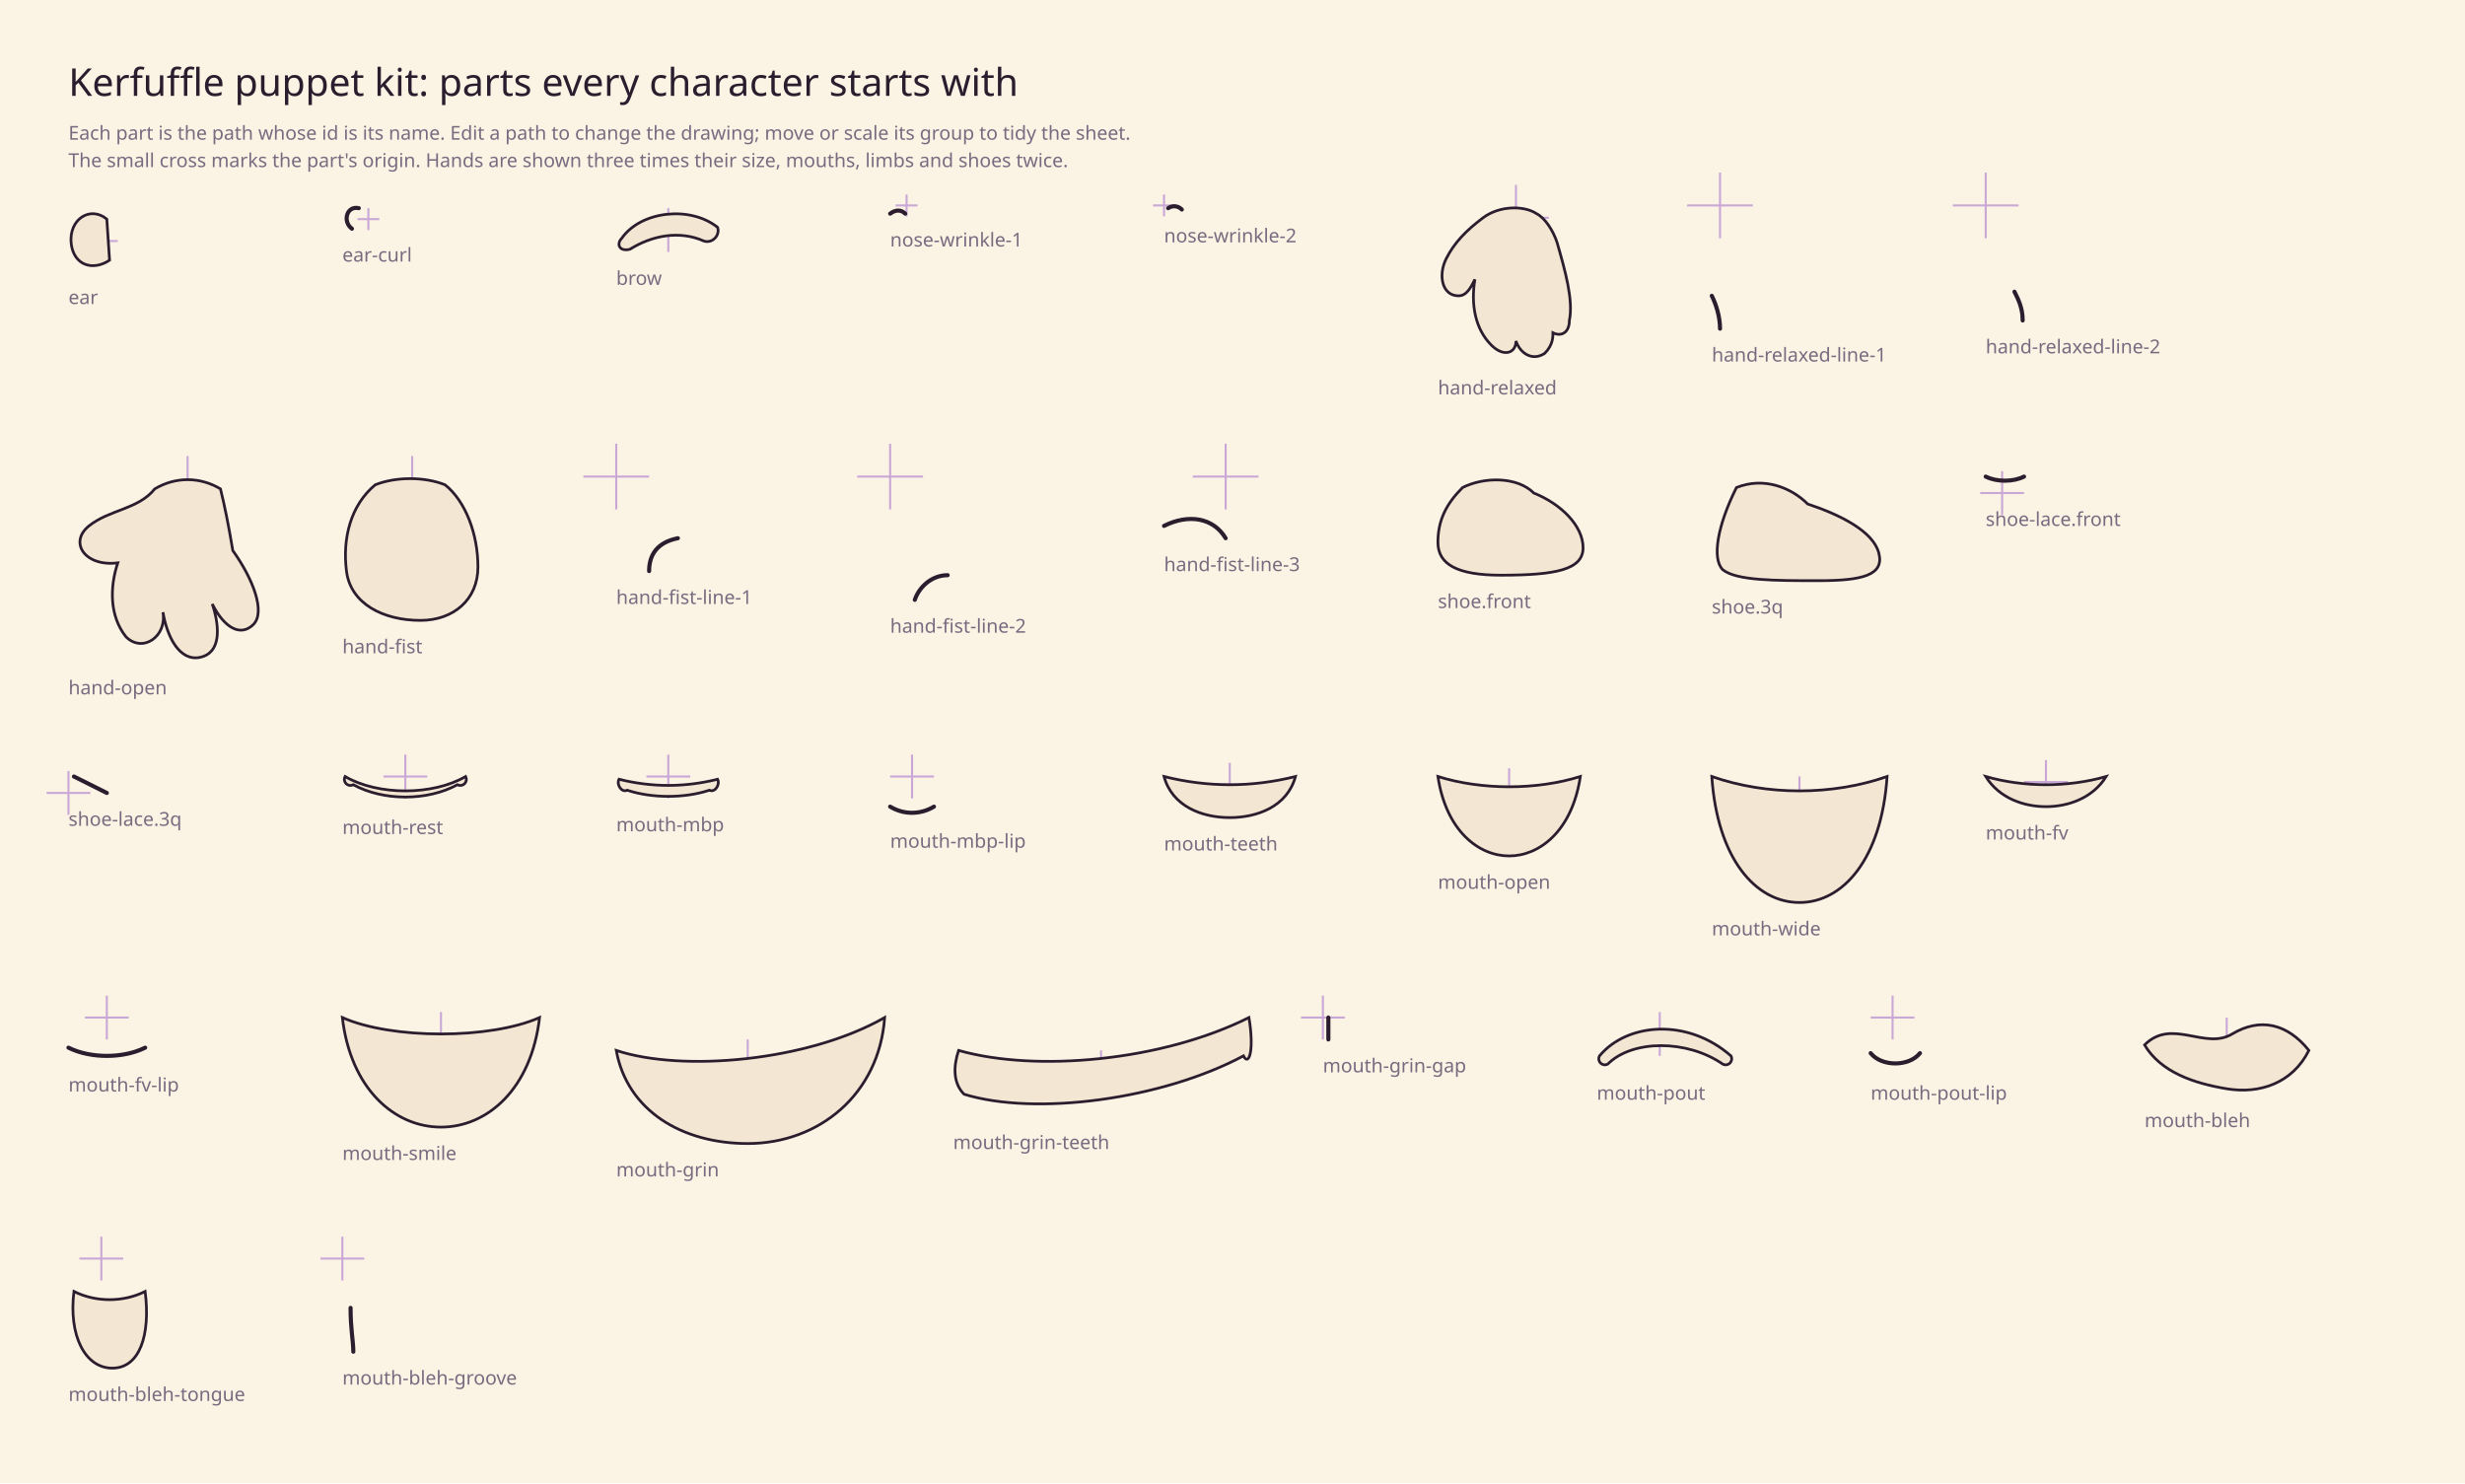
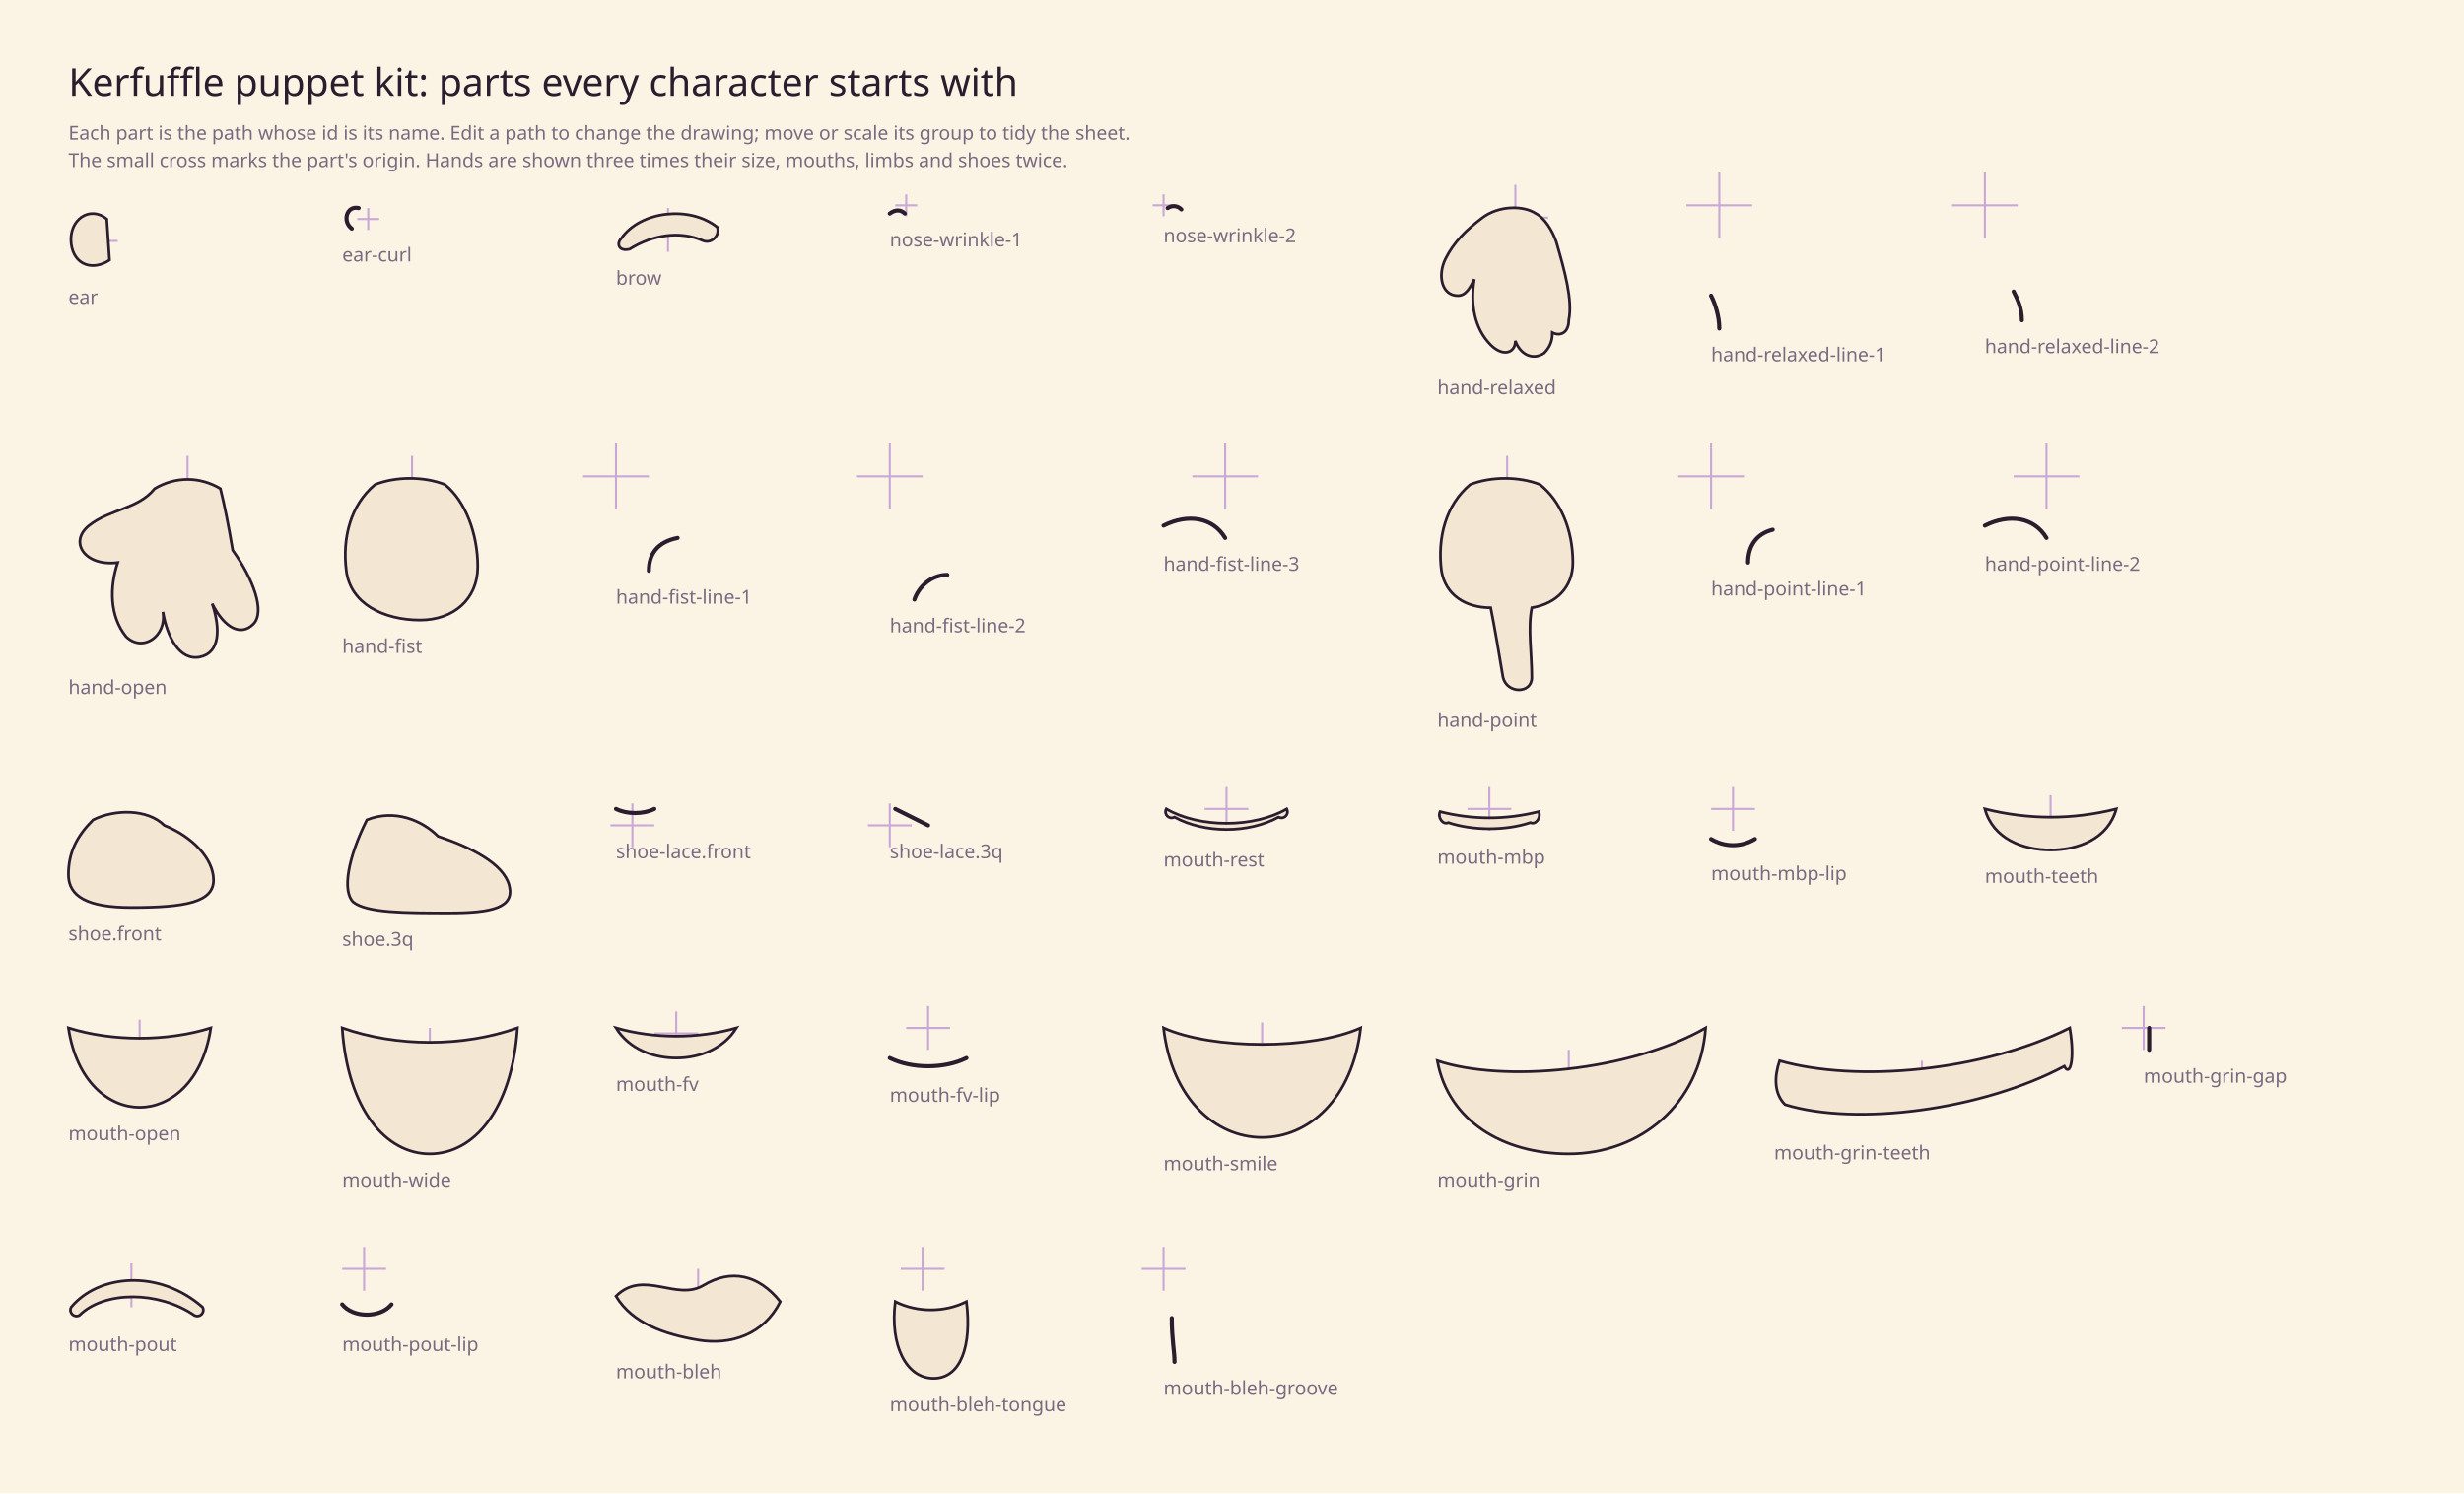
- <svg xmlns="http://www.w3.org/2000/svg" width="1800" height="1083" viewBox="0 0 1800 1083">
+ <svg xmlns="http://www.w3.org/2000/svg" width="1800" height="1091" viewBox="0 0 1800 1091">
  <rect width="100%" height="100%" fill="#fbf3e4" />
  <text x="50" y="70" font-family="sans-serif" font-size="28" fill="#2b1d2e">Kerfuffle puppet kit: parts every character starts with</text>
  <text x="50" y="102" font-family="sans-serif" font-size="14" fill="#7a6a80">Each part is the path whose id is its name. Edit a path to change the drawing; move or scale its group to tidy the sheet.</text>
  <text x="50" y="122" font-family="sans-serif" font-size="14" fill="#7a6a80">The small cross marks the part's origin. Hands are shown three times their size, mouths, limbs and shoes twice.</text>
  <g transform="translate(78 176) scale(1)">
    <path d="M-8 0 H8 M0 -8 V8" stroke="#c9a7d6" stroke-width="1.5" vector-effect="non-scaling-stroke" />
    <path id="ear" d="M0 -16 C-12 -26 -28 -16 -26 2 C-24 18 -10 22 2 14 Z" fill="#f3e7d3" stroke="#2b1d2e" stroke-width="2" vector-effect="non-scaling-stroke" />
  </g>
  <text x="50" y="222" font-family="sans-serif" font-size="14" fill="#7a6a80">ear</text>
  <g transform="translate(269 160) scale(1)">
    <path d="M-8 0 H8 M0 -8 V8" stroke="#c9a7d6" stroke-width="1.5" vector-effect="non-scaling-stroke" />
    <path id="ear-curl" d="M-7 -8 C-16 -10 -19 2 -12 7" fill="none" stroke="#2b1d2e" stroke-width="3" stroke-linecap="round" vector-effect="non-scaling-stroke" />
  </g>
  <text x="250" y="191" font-family="sans-serif" font-size="14" fill="#7a6a80">ear-curl</text>
  <g transform="translate(488 168) scale(2)">
    <path d="M-8 0 H8 M0 -8 V8" stroke="#c9a7d6" stroke-width="1.5" vector-effect="non-scaling-stroke" />
    <path id="brow" d="M-17 3 C-10 -7 8 -9 18 -1 C19 2 16 5 13 4 C4 0 -6 2 -14 7 C-18 8 -19 5 -17 3 Z" fill="#f3e7d3" stroke="#2b1d2e" stroke-width="2" vector-effect="non-scaling-stroke" />
  </g>
  <text x="450" y="208" font-family="sans-serif" font-size="14" fill="#7a6a80">brow</text>
  <g transform="translate(662 150) scale(1)">
    <path d="M-8 0 H8 M0 -8 V8" stroke="#c9a7d6" stroke-width="1.5" vector-effect="non-scaling-stroke" />
    <path id="nose-wrinkle-1" d="M-12 6 C-8 3 -4 3 -1 6" fill="none" stroke="#2b1d2e" stroke-width="3" stroke-linecap="round" vector-effect="non-scaling-stroke" />
  </g>
  <text x="650" y="180" font-family="sans-serif" font-size="14" fill="#7a6a80">nose-wrinkle-1</text>
  <g transform="translate(850 150) scale(1)">
    <path d="M-8 0 H8 M0 -8 V8" stroke="#c9a7d6" stroke-width="1.5" vector-effect="non-scaling-stroke" />
    <path id="nose-wrinkle-2" d="M3 2 C6 0 10 0 13 3" fill="none" stroke="#2b1d2e" stroke-width="3" stroke-linecap="round" vector-effect="non-scaling-stroke" />
  </g>
  <text x="850" y="177" font-family="sans-serif" font-size="14" fill="#7a6a80">nose-wrinkle-2</text>
  <g transform="translate(1107 159) scale(3)">
    <path d="M-8 0 H8 M0 -8 V8" stroke="#c9a7d6" stroke-width="1.5" vector-effect="non-scaling-stroke" />
    <path id="hand-relaxed" d="M-8 0 C-12 3 -15 6 -17 10 C-19 14 -18 19 -14 19 C-12 19 -11 17 -10 15 C-11 21 -10 27 -6 31 C-3 34 0 33 0 30 C1 33 4 35 7 33 C9 31 9 29 9 28 C11 29 13 28 13 25 C14 20 12 13 10 6 C9 3 7 0 5 -1 C2 -3 -4 -3 -8 0 Z" fill="#f3e7d3" stroke="#2b1d2e" stroke-width="2" vector-effect="non-scaling-stroke" />
  </g>
  <text x="1050" y="288" font-family="sans-serif" font-size="14" fill="#7a6a80">hand-relaxed</text>
  <g transform="translate(1256 150) scale(3)">
    <path d="M-8 0 H8 M0 -8 V8" stroke="#c9a7d6" stroke-width="1.5" vector-effect="non-scaling-stroke" />
    <path id="hand-relaxed-line-1" d="M0 30 C0 27 -1 24 -2 22" fill="none" stroke="#2b1d2e" stroke-width="3" stroke-linecap="round" vector-effect="non-scaling-stroke" />
  </g>
  <text x="1250" y="264" font-family="sans-serif" font-size="14" fill="#7a6a80">hand-relaxed-line-1</text>
  <g transform="translate(1450 150) scale(3)">
    <path d="M-8 0 H8 M0 -8 V8" stroke="#c9a7d6" stroke-width="1.5" vector-effect="non-scaling-stroke" />
    <path id="hand-relaxed-line-2" d="M9 28 C9 25 8 23 7 21" fill="none" stroke="#2b1d2e" stroke-width="3" stroke-linecap="round" vector-effect="non-scaling-stroke" />
  </g>
  <text x="1450" y="258" font-family="sans-serif" font-size="14" fill="#7a6a80">hand-relaxed-line-2</text>
  <g transform="translate(137 357) scale(3)">
    <path d="M-8 0 H8 M0 -8 V8" stroke="#c9a7d6" stroke-width="1.5" vector-effect="non-scaling-stroke" />
    <path id="hand-open" d="M-8 0 C-12 5 -19 5 -24 9 C-29 13 -25 19 -17 18 C-19 24 -19 31 -15 36 C-11 40 -5 36 -6 30 C-5 36 -2 42 3 41 C8 40 8 34 6 28 C9 34 13 36 16 33 C19 30 16 22 11 15 C10 9 9 4 8 0 C3 -3 -3 -3 -8 0 Z" fill="#f3e7d3" stroke="#2b1d2e" stroke-width="2" vector-effect="non-scaling-stroke" />
  </g>
  <text x="50" y="507" font-family="sans-serif" font-size="14" fill="#7a6a80">hand-open</text>
  <g transform="translate(301 357) scale(3)">
    <path d="M-8 0 H8 M0 -8 V8" stroke="#c9a7d6" stroke-width="1.5" vector-effect="non-scaling-stroke" />
    <path id="hand-fist" d="M-9 -1 C-15 4 -17 12 -16 20 C-15 28 -7 32 2 32 C10 32 16 27 16 19 C16 11 13 3 8 -1 C3 -3 -4 -3 -9 -1 Z" fill="#f3e7d3" stroke="#2b1d2e" stroke-width="2" vector-effect="non-scaling-stroke" />
  </g>
  <text x="250" y="477" font-family="sans-serif" font-size="14" fill="#7a6a80">hand-fist</text>
  <g transform="translate(450 348) scale(3)">
    <path d="M-8 0 H8 M0 -8 V8" stroke="#c9a7d6" stroke-width="1.5" vector-effect="non-scaling-stroke" />
    <path id="hand-fist-line-1" d="M15 15 C10 16 8 19 8 23" fill="none" stroke="#2b1d2e" stroke-width="3" stroke-linecap="round" vector-effect="non-scaling-stroke" />
  </g>
  <text x="450" y="441" font-family="sans-serif" font-size="14" fill="#7a6a80">hand-fist-line-1</text>
  <g transform="translate(650 348) scale(3)">
    <path d="M-8 0 H8 M0 -8 V8" stroke="#c9a7d6" stroke-width="1.5" vector-effect="non-scaling-stroke" />
    <path id="hand-fist-line-2" d="M14 24 C10 24 7 27 6 30" fill="none" stroke="#2b1d2e" stroke-width="3" stroke-linecap="round" vector-effect="non-scaling-stroke" />
  </g>
  <text x="650" y="462" font-family="sans-serif" font-size="14" fill="#7a6a80">hand-fist-line-2</text>
  <g transform="translate(895 348) scale(3)">
    <path d="M-8 0 H8 M0 -8 V8" stroke="#c9a7d6" stroke-width="1.5" vector-effect="non-scaling-stroke" />
    <path id="hand-fist-line-3" d="M-15 12 C-9 9 -3 10 0 15" fill="none" stroke="#2b1d2e" stroke-width="3" stroke-linecap="round" vector-effect="non-scaling-stroke" />
  </g>
  <text x="850" y="417" font-family="sans-serif" font-size="14" fill="#7a6a80">hand-fist-line-3</text>
-   <g transform="translate(1092 368) scale(2)">
+   <g transform="translate(1101 357) scale(3)">
+     <path d="M-8 0 H8 M0 -8 V8" stroke="#c9a7d6" stroke-width="1.5" vector-effect="non-scaling-stroke" />
+     <path id="hand-point" d="M-9 -1 C-15 4 -17 12 -16 20 C-15 26 -10 29 -4 29 C-3 34 -2 40 -1 46 C0 50 6 50 6 46 C6 40 5 34 6 29 C12 28 16 24 16 18 C16 10 13 3 8 -1 C3 -3 -4 -3 -9 -1 Z" fill="#f3e7d3" stroke="#2b1d2e" stroke-width="2" vector-effect="non-scaling-stroke" />
+   </g>
+   <text x="1050" y="531" font-family="sans-serif" font-size="14" fill="#7a6a80">hand-point</text>
+   <g transform="translate(1250 348) scale(3)">
+     <path d="M-8 0 H8 M0 -8 V8" stroke="#c9a7d6" stroke-width="1.5" vector-effect="non-scaling-stroke" />
+     <path id="hand-point-line-1" d="M15 13 C11 14 9 17 9 21" fill="none" stroke="#2b1d2e" stroke-width="3" stroke-linecap="round" vector-effect="non-scaling-stroke" />
+   </g>
+   <text x="1250" y="435" font-family="sans-serif" font-size="14" fill="#7a6a80">hand-point-line-1</text>
+   <g transform="translate(1495 348) scale(3)">
+     <path d="M-8 0 H8 M0 -8 V8" stroke="#c9a7d6" stroke-width="1.5" vector-effect="non-scaling-stroke" />
+     <path id="hand-point-line-2" d="M-15 12 C-9 9 -3 10 0 15" fill="none" stroke="#2b1d2e" stroke-width="3" stroke-linecap="round" vector-effect="non-scaling-stroke" />
+   </g>
+   <text x="1450" y="417" font-family="sans-serif" font-size="14" fill="#7a6a80">hand-point-line-2</text>
+   <g transform="translate(92 611) scale(2)">
    <path d="M-8 0 H8 M0 -8 V8" stroke="#c9a7d6" stroke-width="1.5" vector-effect="non-scaling-stroke" />
    <path id="shoe.front" d="M-12 -6 C-4 -10 8 -10 14 -4 C24 0 32 8 32 16 C32 24 22 26 2 26 C-14 26 -21 22 -21 14 C-21 6 -18 0 -12 -6 Z" fill="#f3e7d3" stroke="#2b1d2e" stroke-width="2" vector-effect="non-scaling-stroke" />
  </g>
-   <text x="1050" y="444" font-family="sans-serif" font-size="14" fill="#7a6a80">shoe.front</text>
-   <g transform="translate(1292 372) scale(2)">
+   <text x="50" y="687" font-family="sans-serif" font-size="14" fill="#7a6a80">shoe.front</text>
+   <g transform="translate(292 615) scale(2)">
    <path d="M-8 0 H8 M0 -8 V8" stroke="#c9a7d6" stroke-width="1.5" vector-effect="non-scaling-stroke" />
    <path id="shoe.3q" d="M-12 -8 C-2 -12 8 -8 14 -2 C26 2 38 8 40 16 C42 24 34 26 18 26 C2 26 -12 26 -17 22 C-21 18 -19 6 -12 -8 Z" fill="#f3e7d3" stroke="#2b1d2e" stroke-width="2" vector-effect="non-scaling-stroke" />
  </g>
-   <text x="1250" y="448" font-family="sans-serif" font-size="14" fill="#7a6a80">shoe.3q</text>
-   <g transform="translate(1462 360) scale(2)">
+   <text x="250" y="691" font-family="sans-serif" font-size="14" fill="#7a6a80">shoe.3q</text>
+   <g transform="translate(462 603) scale(2)">
    <path d="M-8 0 H8 M0 -8 V8" stroke="#c9a7d6" stroke-width="1.5" vector-effect="non-scaling-stroke" />
    <path id="shoe-lace.front" d="M-6 -6 C-2 -4 4 -4 8 -6" fill="none" stroke="#2b1d2e" stroke-width="3" stroke-linecap="round" vector-effect="non-scaling-stroke" />
  </g>
-   <text x="1450" y="384" font-family="sans-serif" font-size="14" fill="#7a6a80">shoe-lace.front</text>
-   <g transform="translate(50 579) scale(2)">
+   <text x="450" y="627" font-family="sans-serif" font-size="14" fill="#7a6a80">shoe-lace.front</text>
+   <g transform="translate(650 603) scale(2)">
    <path d="M-8 0 H8 M0 -8 V8" stroke="#c9a7d6" stroke-width="1.5" vector-effect="non-scaling-stroke" />
    <path id="shoe-lace.3q" d="M2 -6 C6 -4 10 -2 14 0" fill="none" stroke="#2b1d2e" stroke-width="3" stroke-linecap="round" vector-effect="non-scaling-stroke" />
  </g>
-   <text x="50" y="603" font-family="sans-serif" font-size="14" fill="#7a6a80">shoe-lace.3q</text>
-   <g transform="translate(296 567) scale(2)">
+   <text x="650" y="627" font-family="sans-serif" font-size="14" fill="#7a6a80">shoe-lace.3q</text>
+   <g transform="translate(896 591) scale(2)">
    <path d="M-8 0 H8 M0 -8 V8" stroke="#c9a7d6" stroke-width="1.5" vector-effect="non-scaling-stroke" />
    <path id="mouth-rest" d="M-22 0 C-10 7 10 7 22 0 C23 2 21 4 19 3 C8 9 -8 9 -19 3 C-21 4 -23 2 -22 0 Z" fill="#f3e7d3" stroke="#2b1d2e" stroke-width="2" vector-effect="non-scaling-stroke" />
  </g>
-   <text x="250" y="609" font-family="sans-serif" font-size="14" fill="#7a6a80">mouth-rest</text>
-   <g transform="translate(488 567) scale(2)">
+   <text x="850" y="633" font-family="sans-serif" font-size="14" fill="#7a6a80">mouth-rest</text>
+   <g transform="translate(1088 591) scale(2)">
    <path d="M-8 0 H8 M0 -8 V8" stroke="#c9a7d6" stroke-width="1.5" vector-effect="non-scaling-stroke" />
    <path id="mouth-mbp" d="M-18 1 C-6 4 6 4 18 1 C19 3 17 6 15 5 C6 8 -6 8 -15 5 C-17 6 -19 3 -18 1 Z" fill="#f3e7d3" stroke="#2b1d2e" stroke-width="2" vector-effect="non-scaling-stroke" />
  </g>
-   <text x="450" y="607" font-family="sans-serif" font-size="14" fill="#7a6a80">mouth-mbp</text>
-   <g transform="translate(666 567) scale(2)">
+   <text x="1050" y="631" font-family="sans-serif" font-size="14" fill="#7a6a80">mouth-mbp</text>
+   <g transform="translate(1266 591) scale(2)">
    <path d="M-8 0 H8 M0 -8 V8" stroke="#c9a7d6" stroke-width="1.5" vector-effect="non-scaling-stroke" />
    <path id="mouth-mbp-lip" d="M-8 11 C-3 14 3 14 8 11" fill="none" stroke="#2b1d2e" stroke-width="3" stroke-linecap="round" vector-effect="non-scaling-stroke" />
  </g>
-   <text x="650" y="619" font-family="sans-serif" font-size="14" fill="#7a6a80">mouth-mbp-lip</text>
-   <g transform="translate(898 573) scale(2)">
+   <text x="1250" y="643" font-family="sans-serif" font-size="14" fill="#7a6a80">mouth-mbp-lip</text>
+   <g transform="translate(1498 597) scale(2)">
    <path d="M-8 0 H8 M0 -8 V8" stroke="#c9a7d6" stroke-width="1.5" vector-effect="non-scaling-stroke" />
    <path id="mouth-teeth" d="M-24 -3 C-8 1 8 1 24 -3 C21 8 10 12 0 12 C-10 12 -21 8 -24 -3 Z" fill="#f3e7d3" stroke="#2b1d2e" stroke-width="2" vector-effect="non-scaling-stroke" />
  </g>
-   <text x="850" y="621" font-family="sans-serif" font-size="14" fill="#7a6a80">mouth-teeth</text>
-   <g transform="translate(1102 577) scale(2)">
+   <text x="1450" y="645" font-family="sans-serif" font-size="14" fill="#7a6a80">mouth-teeth</text>
+   <g transform="translate(102 761) scale(2)">
    <path d="M-8 0 H8 M0 -8 V8" stroke="#c9a7d6" stroke-width="1.5" vector-effect="non-scaling-stroke" />
    <path id="mouth-open" d="M-26 -5 C-10 0 10 0 26 -5 C23 15 11 24 0 24 C-11 24 -23 15 -26 -5 Z" fill="#f3e7d3" stroke="#2b1d2e" stroke-width="2" vector-effect="non-scaling-stroke" />
  </g>
-   <text x="1050" y="649" font-family="sans-serif" font-size="14" fill="#7a6a80">mouth-open</text>
-   <g transform="translate(1314 583) scale(2)">
+   <text x="50" y="833" font-family="sans-serif" font-size="14" fill="#7a6a80">mouth-open</text>
+   <g transform="translate(314 767) scale(2)">
    <path d="M-8 0 H8 M0 -8 V8" stroke="#c9a7d6" stroke-width="1.5" vector-effect="non-scaling-stroke" />
    <path id="mouth-wide" d="M-32 -8 C-12 -1 12 -1 32 -8 C30 22 16 38 0 38 C-16 38 -30 22 -32 -8 Z" fill="#f3e7d3" stroke="#2b1d2e" stroke-width="2" vector-effect="non-scaling-stroke" />
  </g>
-   <text x="1250" y="683" font-family="sans-serif" font-size="14" fill="#7a6a80">mouth-wide</text>
-   <g transform="translate(1494 571) scale(2)">
+   <text x="250" y="867" font-family="sans-serif" font-size="14" fill="#7a6a80">mouth-wide</text>
+   <g transform="translate(494 755) scale(2)">
    <path d="M-8 0 H8 M0 -8 V8" stroke="#c9a7d6" stroke-width="1.5" vector-effect="non-scaling-stroke" />
    <path id="mouth-fv" d="M-22 -2 C-8 2 8 2 22 -2 C17 6 8 9 0 9 C-8 9 -17 6 -22 -2 Z" fill="#f3e7d3" stroke="#2b1d2e" stroke-width="2" vector-effect="non-scaling-stroke" />
  </g>
-   <text x="1450" y="613" font-family="sans-serif" font-size="14" fill="#7a6a80">mouth-fv</text>
-   <g transform="translate(78 743) scale(2)">
+   <text x="450" y="797" font-family="sans-serif" font-size="14" fill="#7a6a80">mouth-fv</text>
+   <g transform="translate(678 751) scale(2)">
    <path d="M-8 0 H8 M0 -8 V8" stroke="#c9a7d6" stroke-width="1.5" vector-effect="non-scaling-stroke" />
    <path id="mouth-fv-lip" d="M-14 11 C-6 15 6 15 14 11" fill="none" stroke="#2b1d2e" stroke-width="3" stroke-linecap="round" vector-effect="non-scaling-stroke" />
  </g>
-   <text x="50" y="797" font-family="sans-serif" font-size="14" fill="#7a6a80">mouth-fv-lip</text>
-   <g transform="translate(322 755) scale(2)">
+   <text x="650" y="805" font-family="sans-serif" font-size="14" fill="#7a6a80">mouth-fv-lip</text>
+   <g transform="translate(922 763) scale(2)">
    <path d="M-8 0 H8 M0 -8 V8" stroke="#c9a7d6" stroke-width="1.5" vector-effect="non-scaling-stroke" />
    <path id="mouth-smile" d="M-36 -6 C-18 2 18 2 36 -6 C33 20 17 34 0 34 C-17 34 -33 20 -36 -6 Z" fill="#f3e7d3" stroke="#2b1d2e" stroke-width="2" vector-effect="non-scaling-stroke" />
  </g>
-   <text x="250" y="847" font-family="sans-serif" font-size="14" fill="#7a6a80">mouth-smile</text>
-   <g transform="translate(546 775) scale(2)">
+   <text x="850" y="855" font-family="sans-serif" font-size="14" fill="#7a6a80">mouth-smile</text>
+   <g transform="translate(1146 783) scale(2)">
    <path d="M-8 0 H8 M0 -8 V8" stroke="#c9a7d6" stroke-width="1.5" vector-effect="non-scaling-stroke" />
    <path id="mouth-grin" d="M-48 -4 C-24 4 22 0 50 -16 C48 12 26 30 0 30 C-24 30 -44 18 -48 -4 Z" fill="#f3e7d3" stroke="#2b1d2e" stroke-width="2" vector-effect="non-scaling-stroke" />
  </g>
-   <text x="450" y="859" font-family="sans-serif" font-size="14" fill="#7a6a80">mouth-grin</text>
-   <g transform="translate(804 783) scale(2)">
+   <text x="1050" y="867" font-family="sans-serif" font-size="14" fill="#7a6a80">mouth-grin</text>
+   <g transform="translate(1404 791) scale(2)">
    <path d="M-8 0 H8 M0 -8 V8" stroke="#c9a7d6" stroke-width="1.5" vector-effect="non-scaling-stroke" />
    <path id="mouth-grin-teeth" d="M-52 -8 C-24 0 22 -4 54 -20 C56 -8 54 -2 52 -6 C22 10 -24 16 -50 8 C-54 4 -54 -2 -52 -8 Z" fill="#f3e7d3" stroke="#2b1d2e" stroke-width="2" vector-effect="non-scaling-stroke" />
  </g>
-   <text x="696" y="839" font-family="sans-serif" font-size="14" fill="#7a6a80">mouth-grin-teeth</text>
-   <g transform="translate(966 743) scale(2)">
+   <text x="1296" y="847" font-family="sans-serif" font-size="14" fill="#7a6a80">mouth-grin-teeth</text>
+   <g transform="translate(1566 751) scale(2)">
    <path d="M-8 0 H8 M0 -8 V8" stroke="#c9a7d6" stroke-width="1.5" vector-effect="non-scaling-stroke" />
    <path id="mouth-grin-gap" d="M2 0 C2 3 2 6 2 8" fill="none" stroke="#2b1d2e" stroke-width="3" stroke-linecap="round" vector-effect="non-scaling-stroke" />
  </g>
-   <text x="966" y="783" font-family="sans-serif" font-size="14" fill="#7a6a80">mouth-grin-gap</text>
-   <g transform="translate(1212 755) scale(2)">
+   <text x="1566" y="791" font-family="sans-serif" font-size="14" fill="#7a6a80">mouth-grin-gap</text>
+   <g transform="translate(96 939) scale(2)">
    <path d="M-8 0 H8 M0 -8 V8" stroke="#c9a7d6" stroke-width="1.5" vector-effect="non-scaling-stroke" />
    <path id="mouth-pout" d="M-22 8 C-12 -4 10 -6 26 8 C27 10 25 12 23 11 C10 2 -10 2 -19 11 C-21 12 -23 10 -22 8 Z" fill="#f3e7d3" stroke="#2b1d2e" stroke-width="2" vector-effect="non-scaling-stroke" />
  </g>
-   <text x="1166" y="803" font-family="sans-serif" font-size="14" fill="#7a6a80">mouth-pout</text>
-   <g transform="translate(1382 743) scale(2)">
+   <text x="50" y="987" font-family="sans-serif" font-size="14" fill="#7a6a80">mouth-pout</text>
+   <g transform="translate(266 927) scale(2)">
    <path d="M-8 0 H8 M0 -8 V8" stroke="#c9a7d6" stroke-width="1.5" vector-effect="non-scaling-stroke" />
    <path id="mouth-pout-lip" d="M-8 13 C-4 18 6 18 10 13" fill="none" stroke="#2b1d2e" stroke-width="3" stroke-linecap="round" vector-effect="non-scaling-stroke" />
  </g>
-   <text x="1366" y="803" font-family="sans-serif" font-size="14" fill="#7a6a80">mouth-pout-lip</text>
-   <g transform="translate(1626 759) scale(2)">
+   <text x="250" y="987" font-family="sans-serif" font-size="14" fill="#7a6a80">mouth-pout-lip</text>
+   <g transform="translate(510 943) scale(2)">
    <path d="M-8 0 H8 M0 -8 V8" stroke="#c9a7d6" stroke-width="1.5" vector-effect="non-scaling-stroke" />
    <path id="mouth-bleh" d="M-30 2 C-20 -8 -8 4 2 -2 C12 -8 22 -6 30 4 C24 16 12 20 0 18 C-12 16 -24 12 -30 2 Z" fill="#f3e7d3" stroke="#2b1d2e" stroke-width="2" vector-effect="non-scaling-stroke" />
  </g>
-   <text x="1566" y="823" font-family="sans-serif" font-size="14" fill="#7a6a80">mouth-bleh</text>
-   <g transform="translate(74 919) scale(2)">
+   <text x="450" y="1007" font-family="sans-serif" font-size="14" fill="#7a6a80">mouth-bleh</text>
+   <g transform="translate(674 927) scale(2)">
    <path d="M-8 0 H8 M0 -8 V8" stroke="#c9a7d6" stroke-width="1.5" vector-effect="non-scaling-stroke" />
    <path id="mouth-bleh-tongue" d="M-10 12 C-12 28 -6 40 4 40 C14 40 18 28 16 12 C8 16 -2 16 -10 12 Z" fill="#f3e7d3" stroke="#2b1d2e" stroke-width="2" vector-effect="non-scaling-stroke" />
  </g>
-   <text x="50" y="1023" font-family="sans-serif" font-size="14" fill="#7a6a80">mouth-bleh-tongue</text>
-   <g transform="translate(250 919) scale(2)">
+   <text x="650" y="1031" font-family="sans-serif" font-size="14" fill="#7a6a80">mouth-bleh-tongue</text>
+   <g transform="translate(850 927) scale(2)">
    <path d="M-8 0 H8 M0 -8 V8" stroke="#c9a7d6" stroke-width="1.5" vector-effect="non-scaling-stroke" />
    <path id="mouth-bleh-groove" d="M3 18 C3 26 4 30 4 34" fill="none" stroke="#2b1d2e" stroke-width="3" stroke-linecap="round" vector-effect="non-scaling-stroke" />
  </g>
-   <text x="250" y="1011" font-family="sans-serif" font-size="14" fill="#7a6a80">mouth-bleh-groove</text>
+   <text x="850" y="1019" font-family="sans-serif" font-size="14" fill="#7a6a80">mouth-bleh-groove</text>
</svg>
